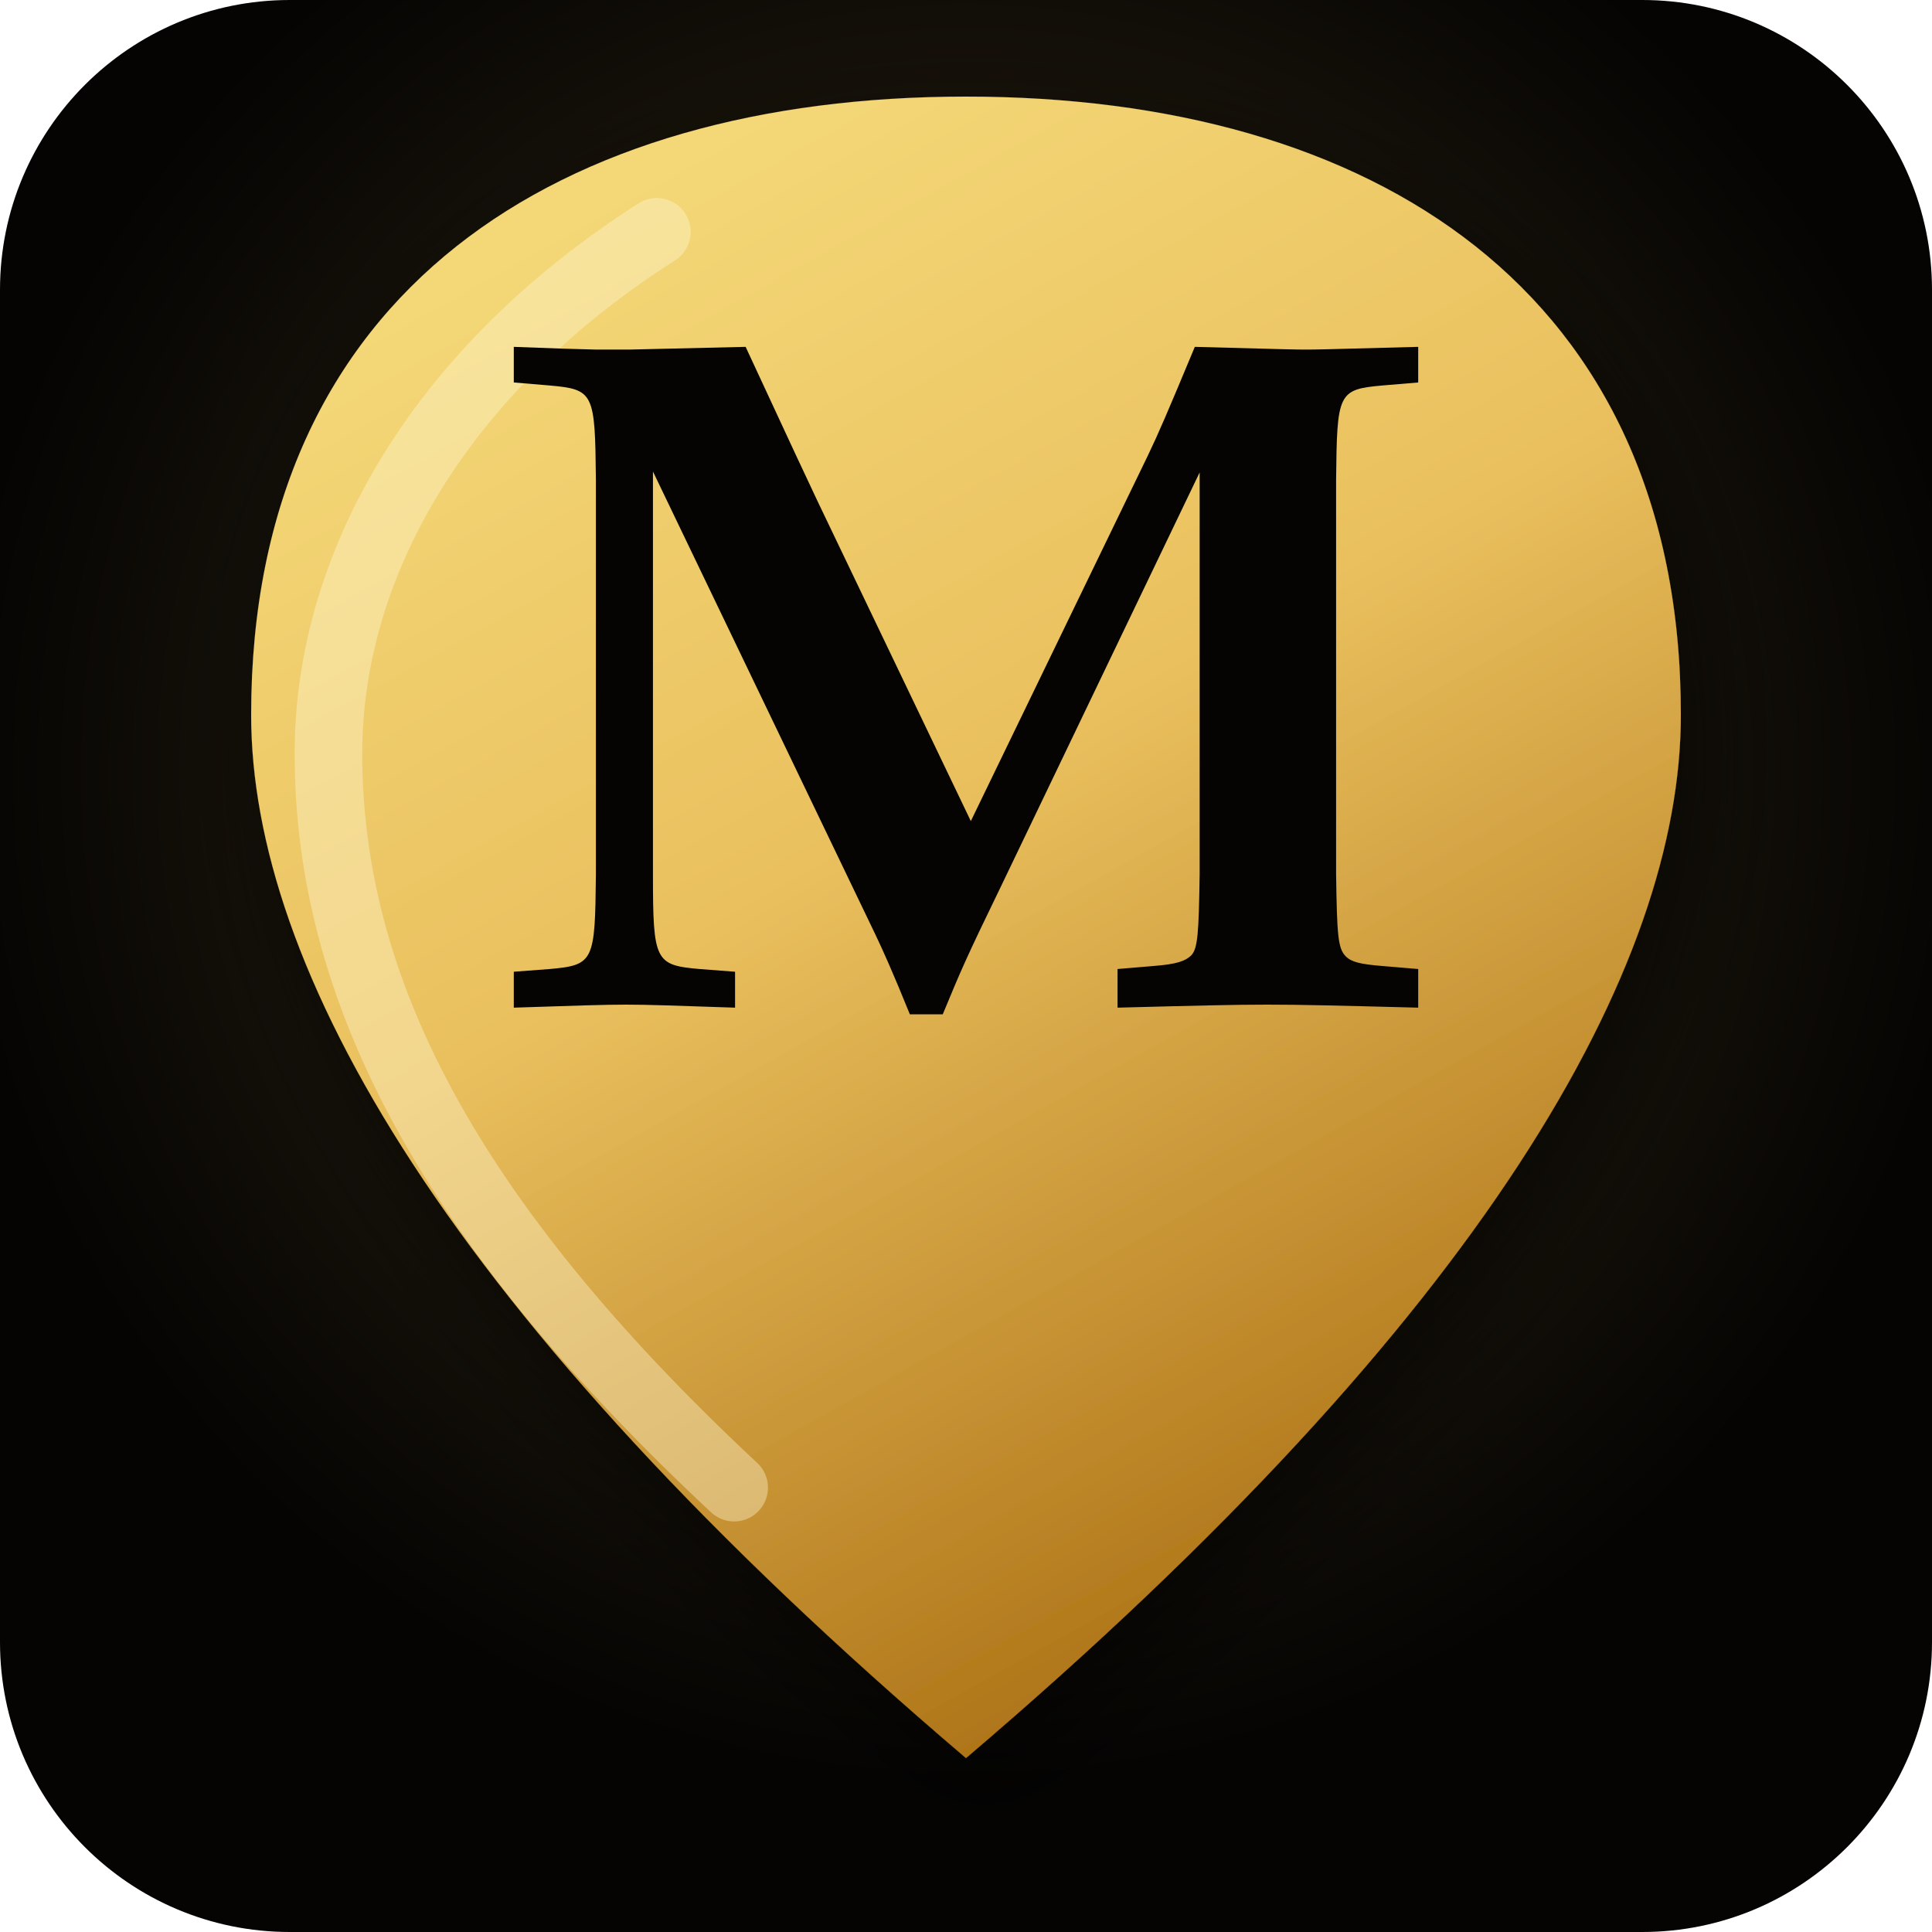
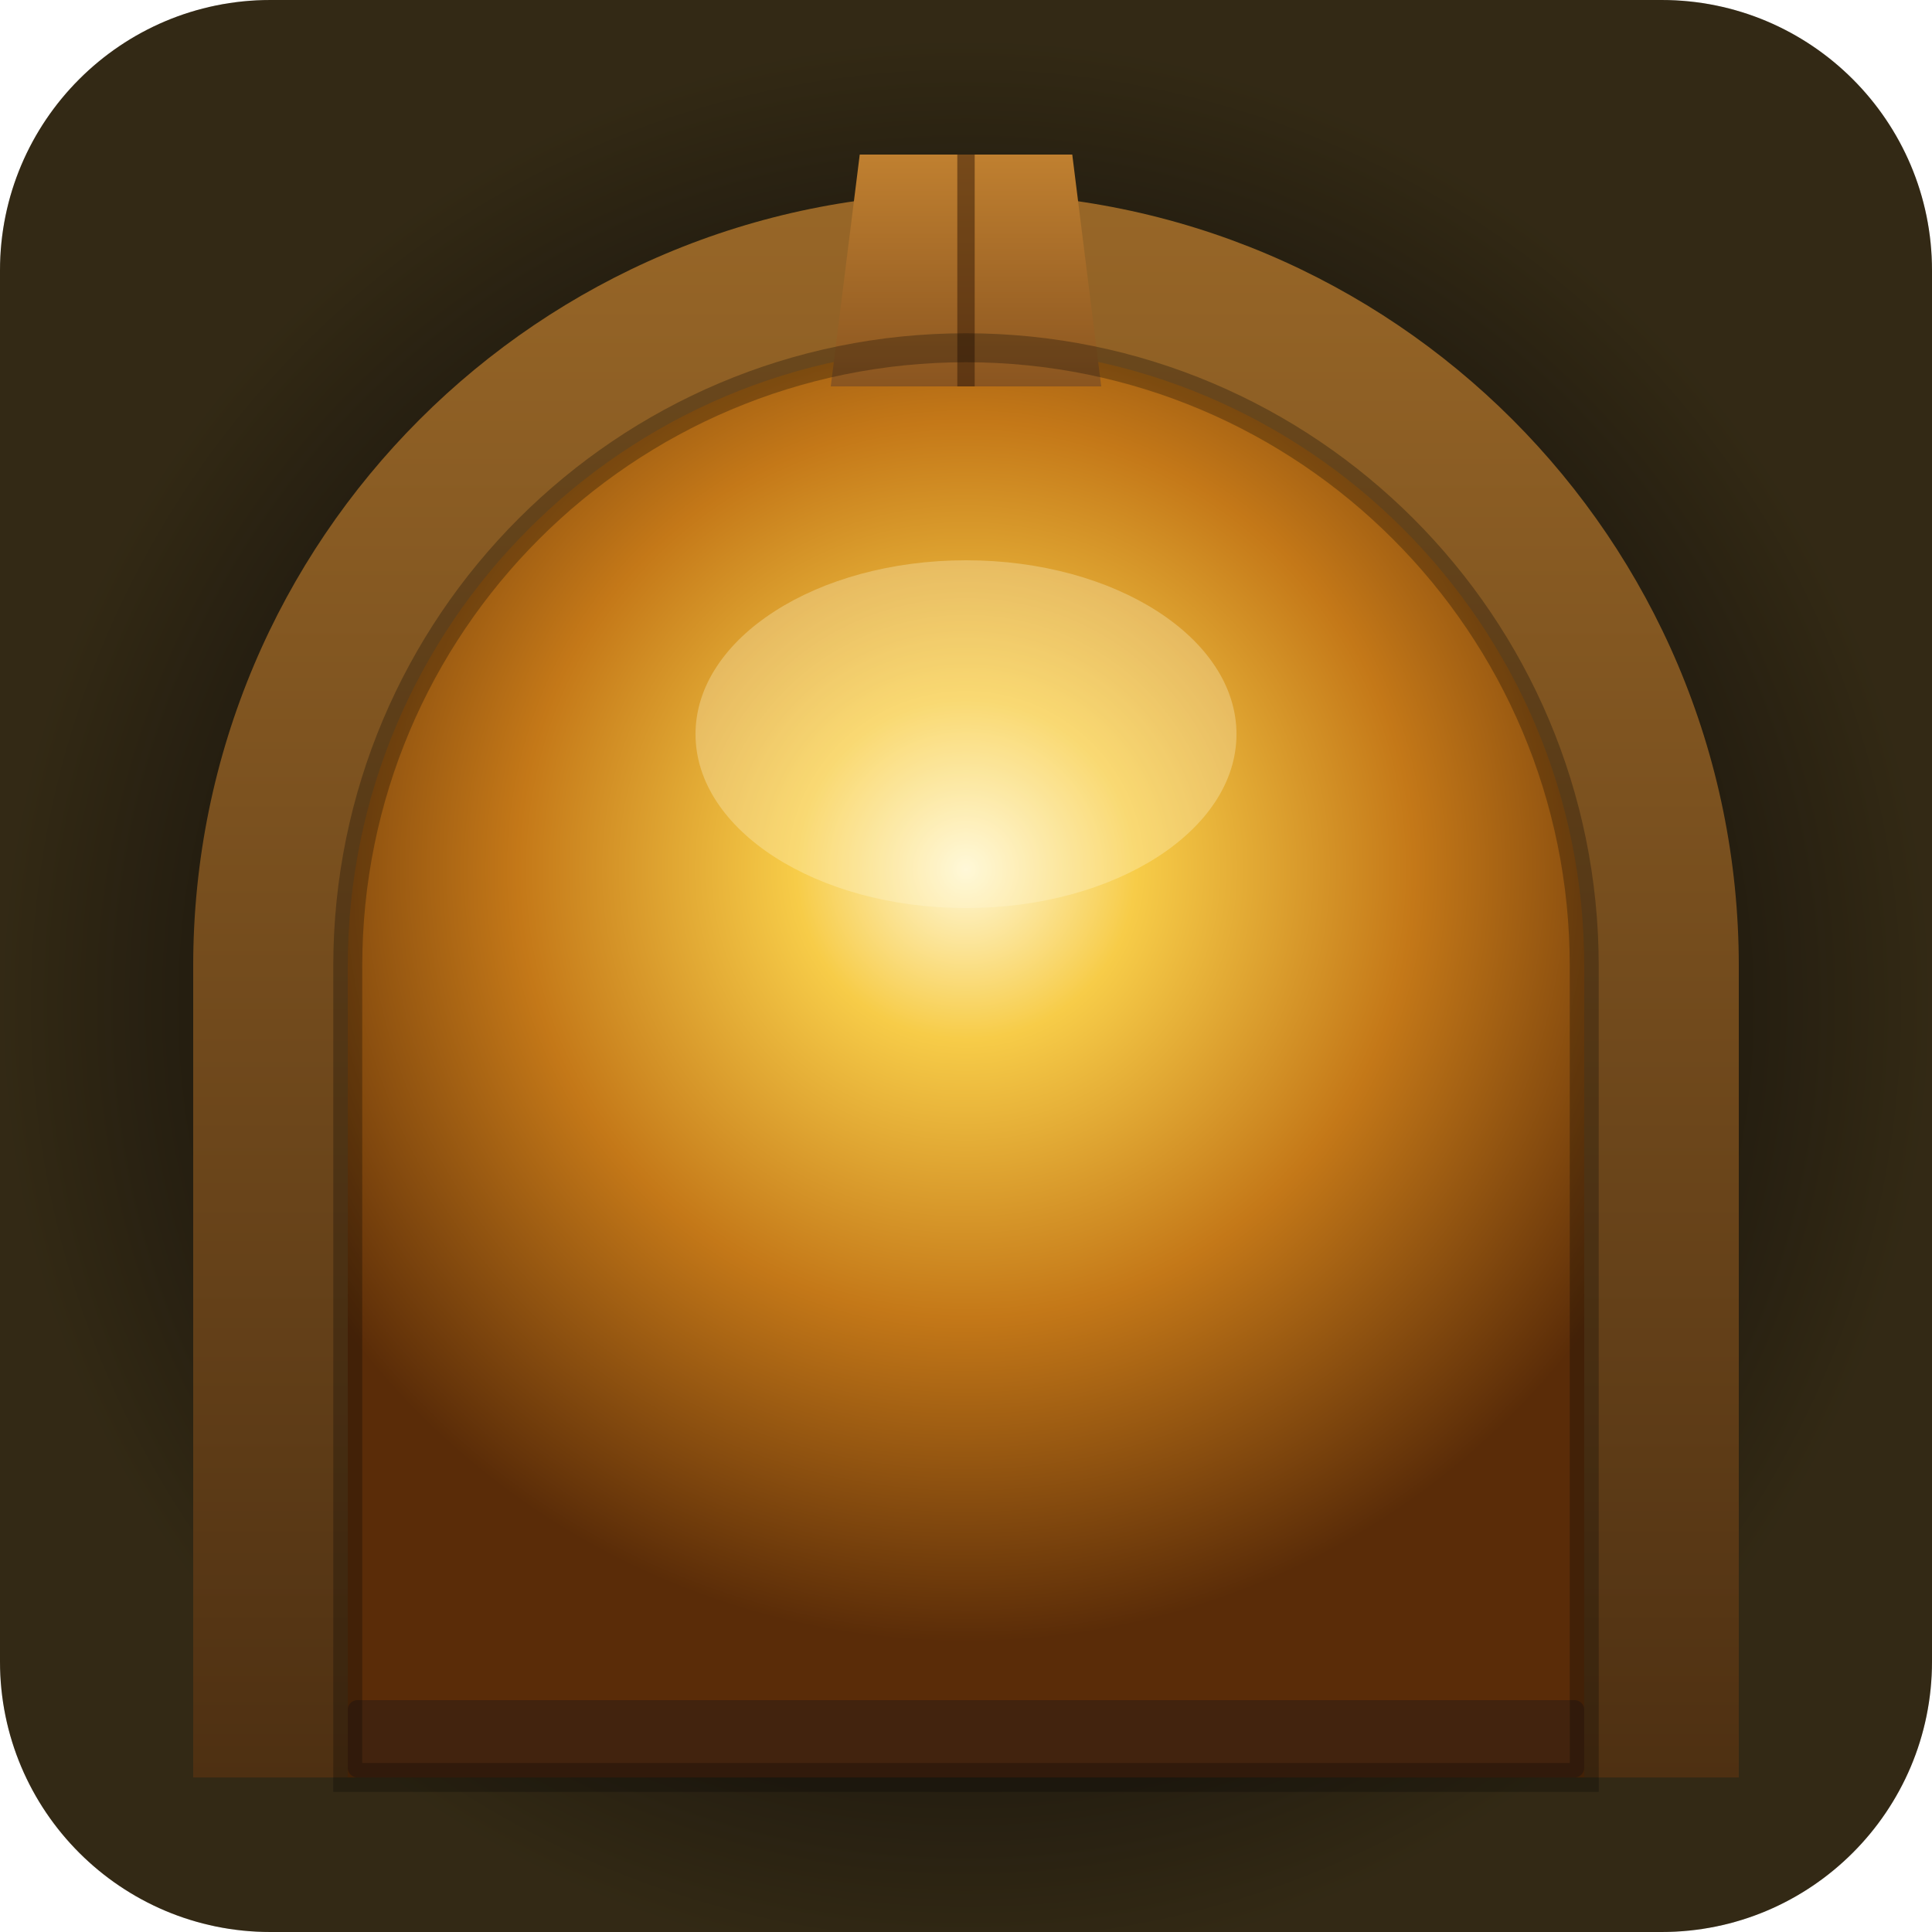
- <svg xmlns="http://www.w3.org/2000/svg" viewBox="0 0 100 100" fill="none">
+ <svg xmlns="http://www.w3.org/2000/svg" viewBox="0 0 100 100">
  <defs>
-     <radialGradient id="bg-glow" cx="50%" cy="40%" r="52%">
-       <stop offset="0%" stop-color="#EAC05E" stop-opacity="0.22" />
-       <stop offset="100%" stop-color="#EAC05E" stop-opacity="0" />
+     <radialGradient id="portal" cx="50" cy="45" r="40" gradientUnits="userSpaceOnUse">
+       <stop offset="0%" stop-color="#FFF8D8" />
+       <stop offset="22%" stop-color="#F7CC48" />
+       <stop offset="58%" stop-color="#C47818" />
+       <stop offset="100%" stop-color="#5A2C08" />
    </radialGradient>
-     <linearGradient id="pick-grad" x1="28%" y1="4%" x2="72%" y2="96%">
-       <stop offset="0%" stop-color="#F4D878" />
-       <stop offset="42%" stop-color="#EAC05E" />
-       <stop offset="100%" stop-color="#A86C10" />
+     <radialGradient id="atmo" cx="50" cy="52" r="50" gradientUnits="userSpaceOnUse">
+       <stop offset="35%" stop-color="#EAC05E" stop-opacity="0" />
+       <stop offset="100%" stop-color="#EAC05E" stop-opacity="0.20" />
+     </radialGradient>
+     <linearGradient id="frame" x1="50" y1="8" x2="50" y2="92" gradientUnits="userSpaceOnUse">
+       <stop offset="0%" stop-color="#9A6828" />
+       <stop offset="100%" stop-color="#4E3012" />
    </linearGradient>
-     <filter id="pick-shadow" x="-10%" y="-5%" width="120%" height="120%">
-       <feDropShadow dx="1" dy="2" stdDeviation="2.5" flood-color="#000000" flood-opacity="0.55" />
-     </filter>
+     <linearGradient id="key-g" x1="0%" y1="0%" x2="0%" y2="100%">
+       <stop offset="0%" stop-color="#C08030" />
+       <stop offset="100%" stop-color="#8A5520" />
+     </linearGradient>
  </defs>
-   <rect width="100" height="100" rx="15" fill="#050403" />
-   <rect width="100" height="100" rx="15" fill="url(#bg-glow)" />
-   <path d="M50 91 C23 68 13 50 13 37 C13 15 29 5 50 5 C71 5 87 15 87 37 C87 50 77 68 50 91Z" fill="url(#pick-grad)" filter="url(#pick-shadow)" />
-   <path d="M34 12 C23 19 17 29 17 39 C17 51 23 63 38 77" stroke="rgba(255,248,212,0.40)" stroke-width="3.5" fill="none" stroke-linecap="round" />
-   <text x="50" y="52" text-anchor="middle" font-family="Georgia, 'Palatino Linotype', Palatino, 'Book Antiqua', serif" font-weight="900" font-size="50" fill="#050403" letter-spacing="-2">M</text>
+   <rect width="100" height="100" rx="14" fill="#050403" />
+   <rect width="100" height="100" rx="14" fill="url(#atmo)" />
+   <path d="M 10 92 L 10 50 A 40 40 0 0 1 90 50 L 90 92 Z" fill="url(#frame)" />
+   <path d="M 18 92 L 18 50 A 32 32 0 0 1 82 50 L 82 92 Z" fill="url(#portal)" />
+   <polygon points="43,20 44.5,8 55.5,8 57,20" fill="url(#key-g)" />
+   <line x1="50" y1="8" x2="50" y2="20" stroke="#3A1E08" stroke-width="0.9" opacity="0.55" />
+   <ellipse cx="50" cy="38" rx="14" ry="9" fill="#FFF8D8" opacity="0.30" />
+   <rect x="18" y="88" width="64" height="4" rx="0.5" fill="#3A2010" opacity="0.75" />
+   <path d="M 18 92 L 18 50 A 32 32 0 0 1 82 50 L 82 92 Z" fill="none" stroke="#050403" stroke-width="1.5" opacity="0.28" />
</svg>
